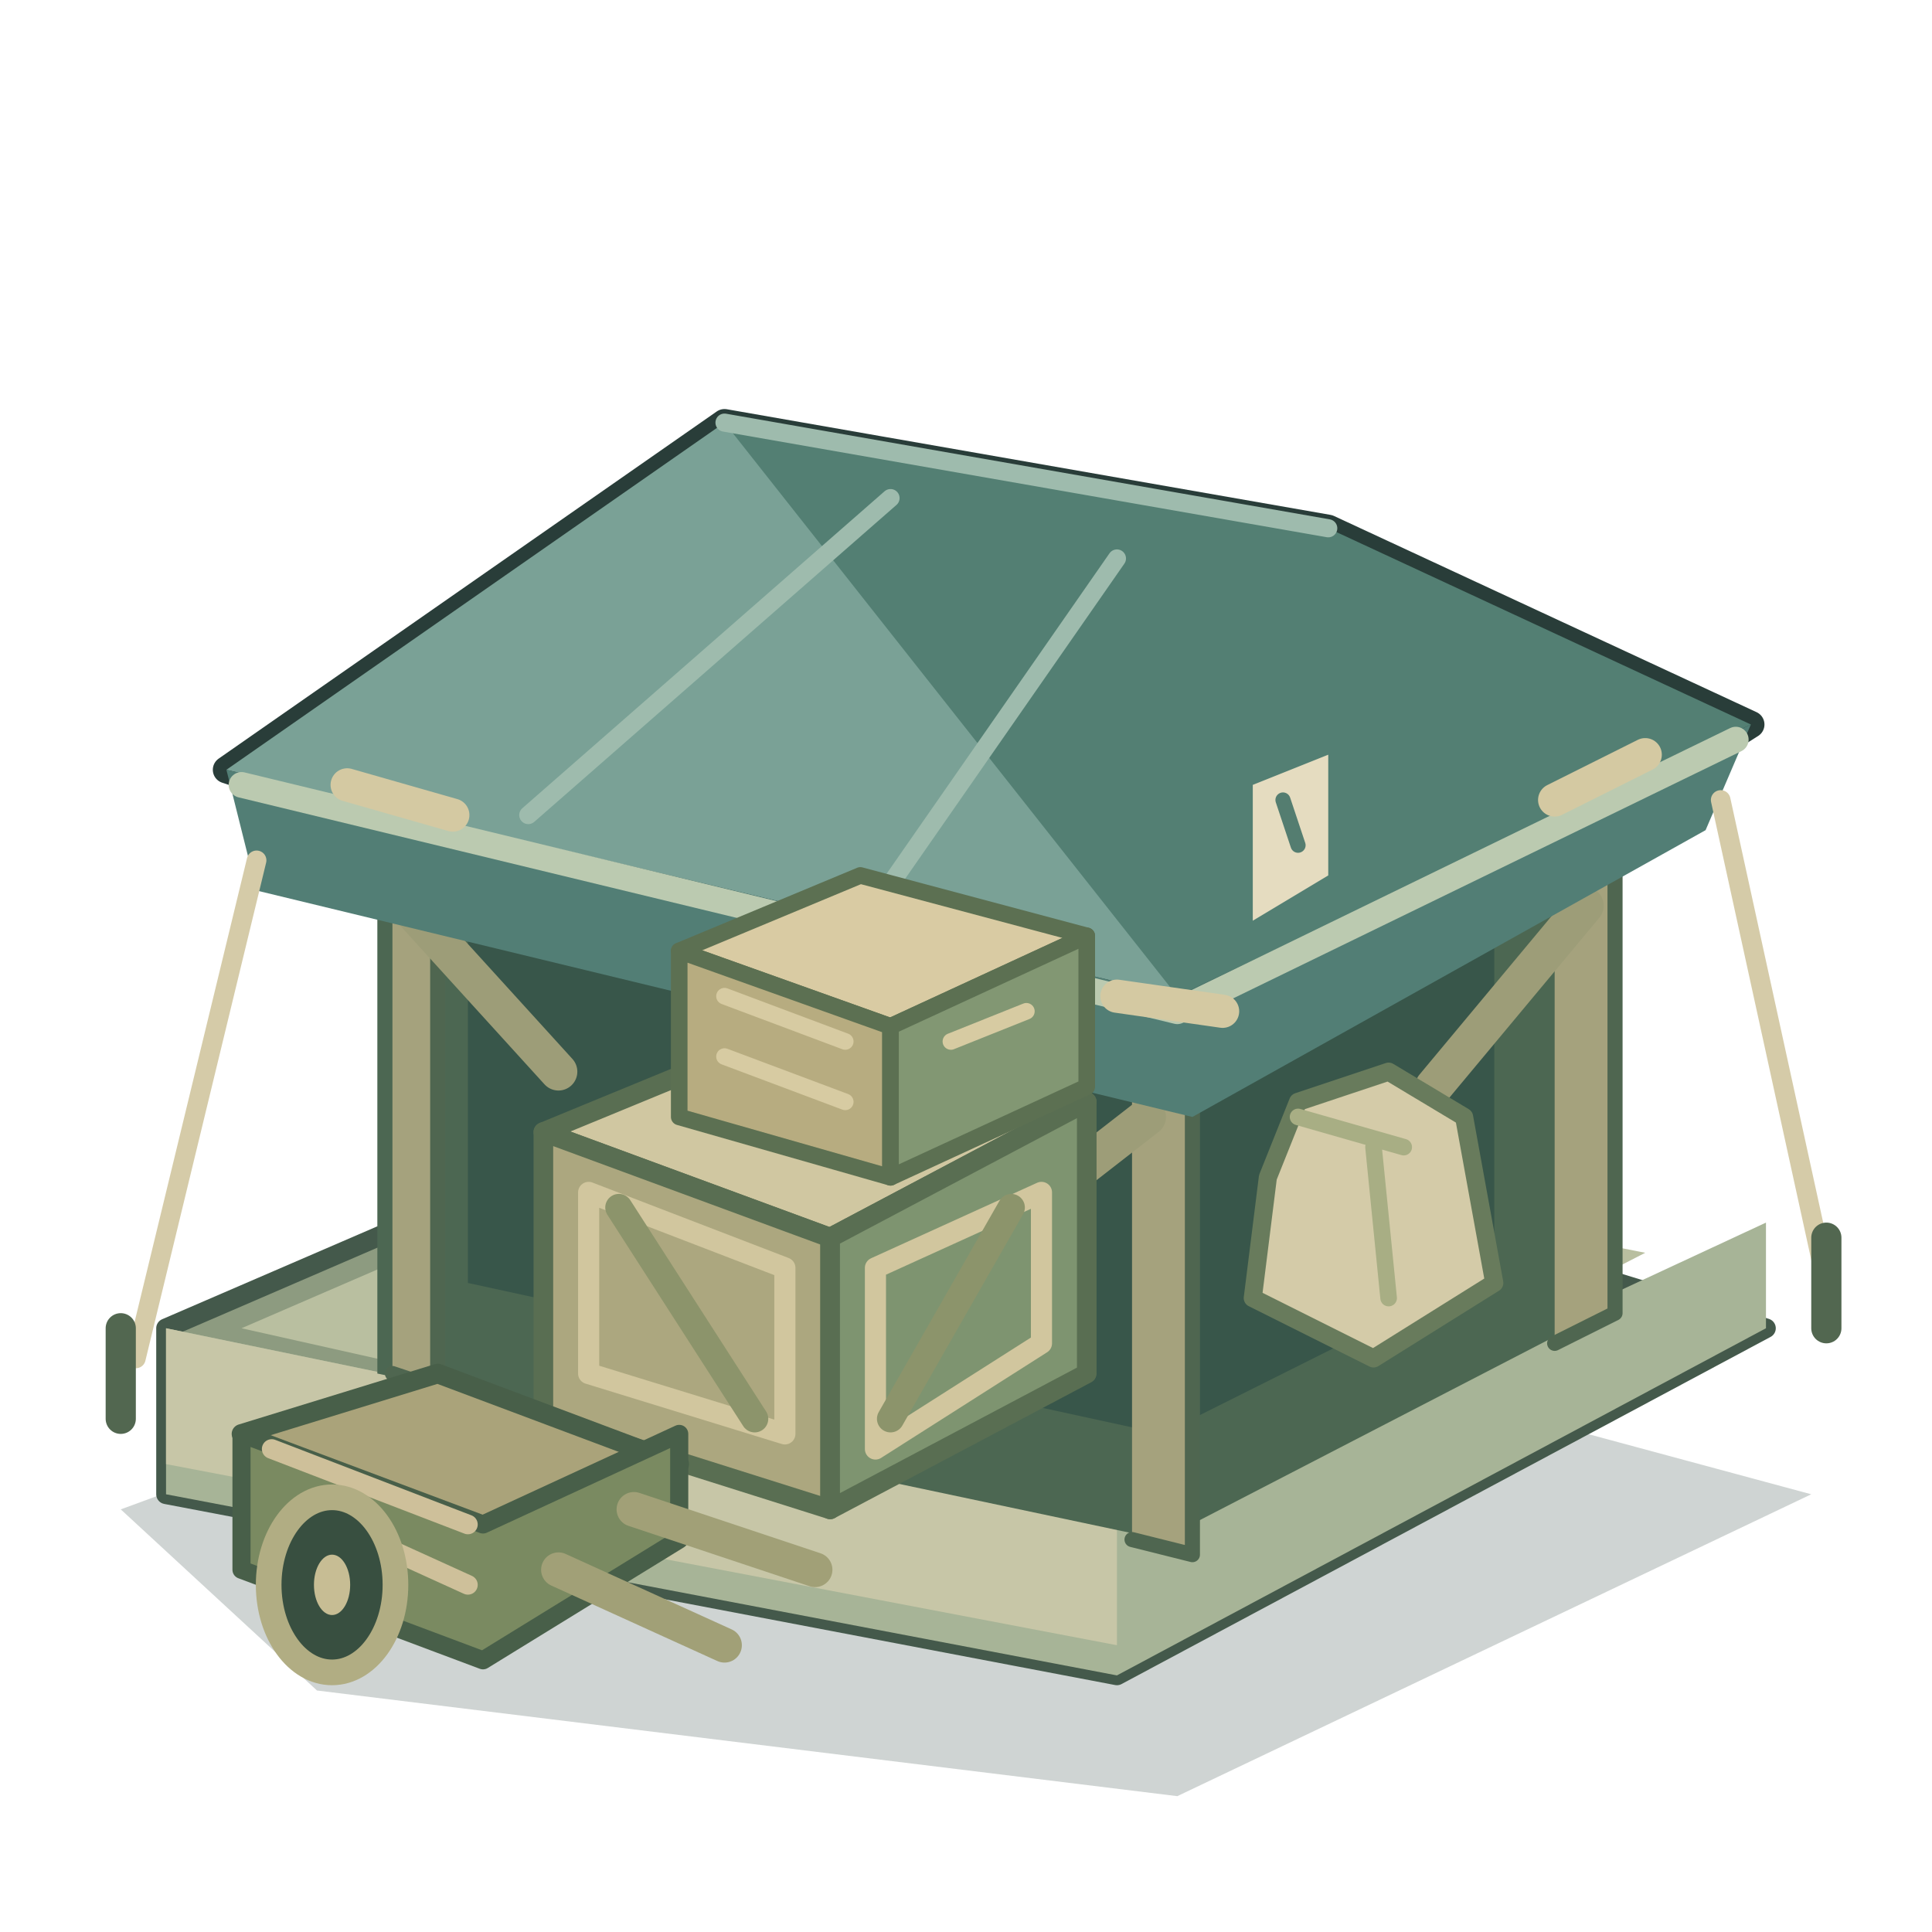
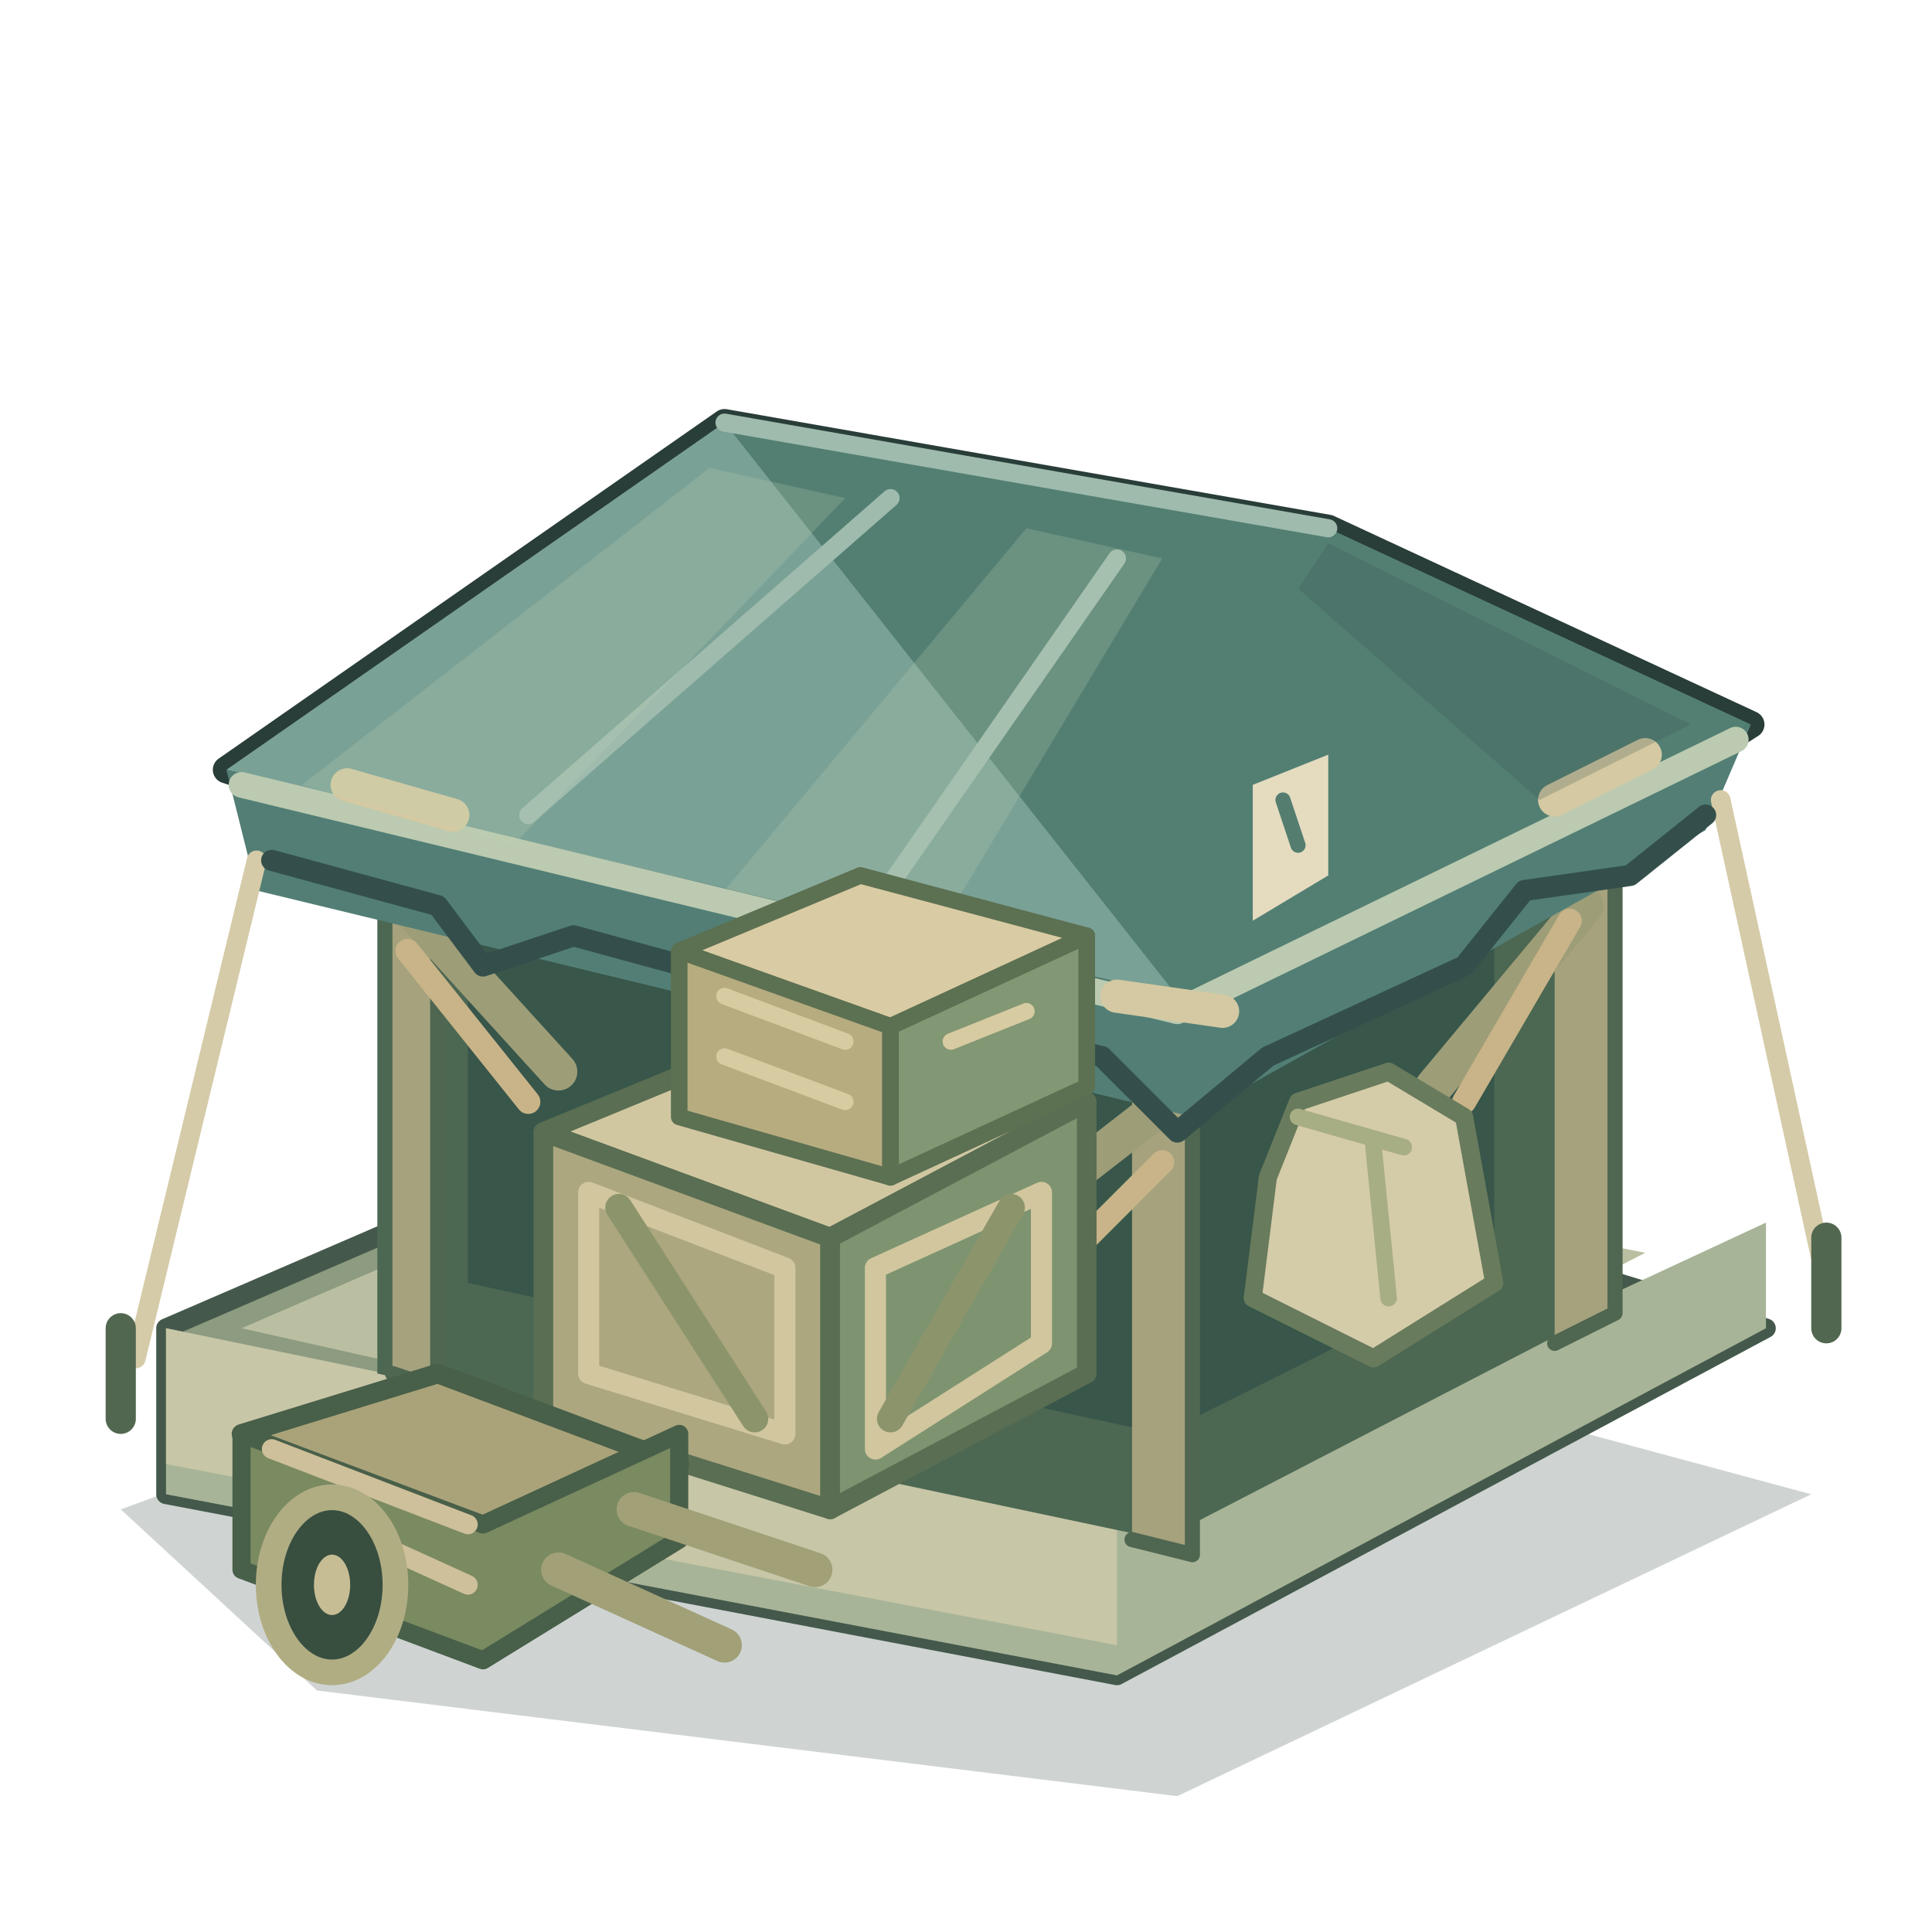
<svg xmlns="http://www.w3.org/2000/svg" width="128" height="128" viewBox="0 0 128 128">
  <g stroke-linejoin="round" stroke-linecap="round">
    <path d="M8 100 57 82 120 99 78 119 21 112Z" fill="#263c36" opacity=".22" />
    <path d="M11 88 55 69 117 88 74 111 11 99Z" fill="#8d9b80" stroke="#44594b" stroke-width="1.3" />
    <path d="M11 88 74 101 117 81 117 88 74 111 11 99Z" fill="#a7b497" />
    <path d="M11 88 74 101 74 109 11 97Z" fill="#c7c6a7" />
    <path d="M16 88 53 72 109 83 74 101Z" fill="#b9bfa0" />
    <path d="M25 52 77 65 106 49 106 87 77 102 25 91Z" fill="#4c6752" />
    <path d="M31 59 78 71 99 59 99 84 77 95 31 85Z" fill="#38564a" />
    <path d="M26 51 29 52 29 92 26 91 M75 65 79 65 79 103 75 102 M103 49 107 48 107 87 103 89" fill="#a5a27d" stroke="#4f6650" stroke-width="1" />
    <path d="M27 60 37 71 M76 74 67 81 M105 60 95 72" stroke="#9d9d78" stroke-width="2.5" />
    <path d="M15 51 48 28 88 35 116 48 78 72Z" fill="#344f4b" stroke="#293d39" stroke-width="1.8" />
    <path d="M15 51 48 28 88 35 78 66Z" fill="#7aa196" />
    <path d="M48 28 88 35 116 48 78 66Z" fill="#537f73" />
    <path d="M15 51 78 66 116 48 113 55 79 74 17 59Z" fill="#527e75" />
    <path d="M16 52 78 67 115 49" fill="none" stroke="#bbcab0" stroke-width="1.7" />
    <path d="M48 28 88 35 M35 54 59 33 M58 60 74 37" fill="none" stroke="#9ebbad" stroke-width="1.2" />
    <path d="M17 57 9 90 M114 53 121 85" fill="none" stroke="#d5cba8" stroke-width="1.3" />
    <path d="M8 88 8 94 M121 82 121 88" stroke="#526750" stroke-width="2" />
    <path d="M23 52 30 54 M74 66 81 67 M103 53 109 50" stroke="#d4c9a2" stroke-width="2.2" />
+     <path d="M20 52 47 31 56 33 34 56Z M48 59 68 35 77 37 62 62Z" fill="#bed0b2" opacity=".22" />
+     <path d="M88 36 112 48 102 53 86 39Z" fill="#344f4b" opacity=".23" />
+     <path d="M18 57 29 60 32 64 38 62 49 65 53 69 60 67 73 70 78 75 84 70 97 64 101 59 108 58 113 54" fill="none" stroke="#344f4b" stroke-width="1.4" />
+     <path d="M27 63 35 73 M77 77 69 85 M104 61 97 73" stroke="#c8b488" stroke-width="1.6" />
    <path d="M36 75 53 68 72 73 55 82Z" fill="#d0c7a1" stroke="#596e52" stroke-width="1.3" />
    <path d="M36 75 55 82 55 100 36 94Z" fill="#aca77f" stroke="#596e52" stroke-width="1.3" />
    <path d="M55 82 72 73 72 91 55 100Z" fill="#7e9470" stroke="#596e52" stroke-width="1.3" />
    <path d="M39 79 52 84 52 95 39 91Z M58 84 69 79 69 89 58 96Z" fill="none" stroke="#d1c69e" stroke-width="1.4" />
    <path d="M41 80 50 94 M59 94 67 80" stroke="#8c946b" stroke-width="1.8" />
    <path d="M45 63 57 58 72 62 59 68Z" fill="#d9cba3" stroke="#5c7052" stroke-width="1.1" />
    <path d="M45 63 59 68 59 78 45 74Z" fill="#b7ac80" stroke="#5c7052" stroke-width="1.1" />
    <path d="M59 68 72 62 72 72 59 78Z" fill="#829773" stroke="#5c7052" stroke-width="1.1" />
    <path d="M48 66 56 69 M48 70 56 73 M63 69 68 67" stroke="#d7cba2" stroke-width="1.1" />
    <path d="M84 78 86 73 92 71 97 74 99 85 91 90 83 86Z" fill="#d4cba8" stroke="#687b5c" stroke-width="1.2" />
    <path d="M86 74 93 76 M91 76 92 86" stroke="#a8ae84" stroke-width="1.1" />
    <path d="M16 95 29 91 45 97 32 105Z" fill="#aaa37a" stroke="#485f49" stroke-width="1.3" />
    <path d="M16 95 32 101 45 95 45 102 32 110 16 104Z" fill="#7a8a61" stroke="#485f49" stroke-width="1.2" />
    <path d="M18 96 31 101 M20 100 31 105" stroke="#cec09a" stroke-width="1.3" />
    <path d="M42 100 54 104 M37 104 48 109" stroke="#a1a077" stroke-width="2.3" />
    <ellipse cx="22" cy="105" rx="4.2" ry="5.8" fill="#384f40" stroke="#b1ad83" stroke-width="1.7" />
    <ellipse cx="22" cy="105" rx="1.2" ry="2" fill="#c7bd94" />
    <path d="M83 52 88 50 88 58 83 61Z" fill="#e5dcc0" />
    <path d="M85 53 86 56" stroke="#547d70" stroke-width="1" />
  </g>
</svg>
